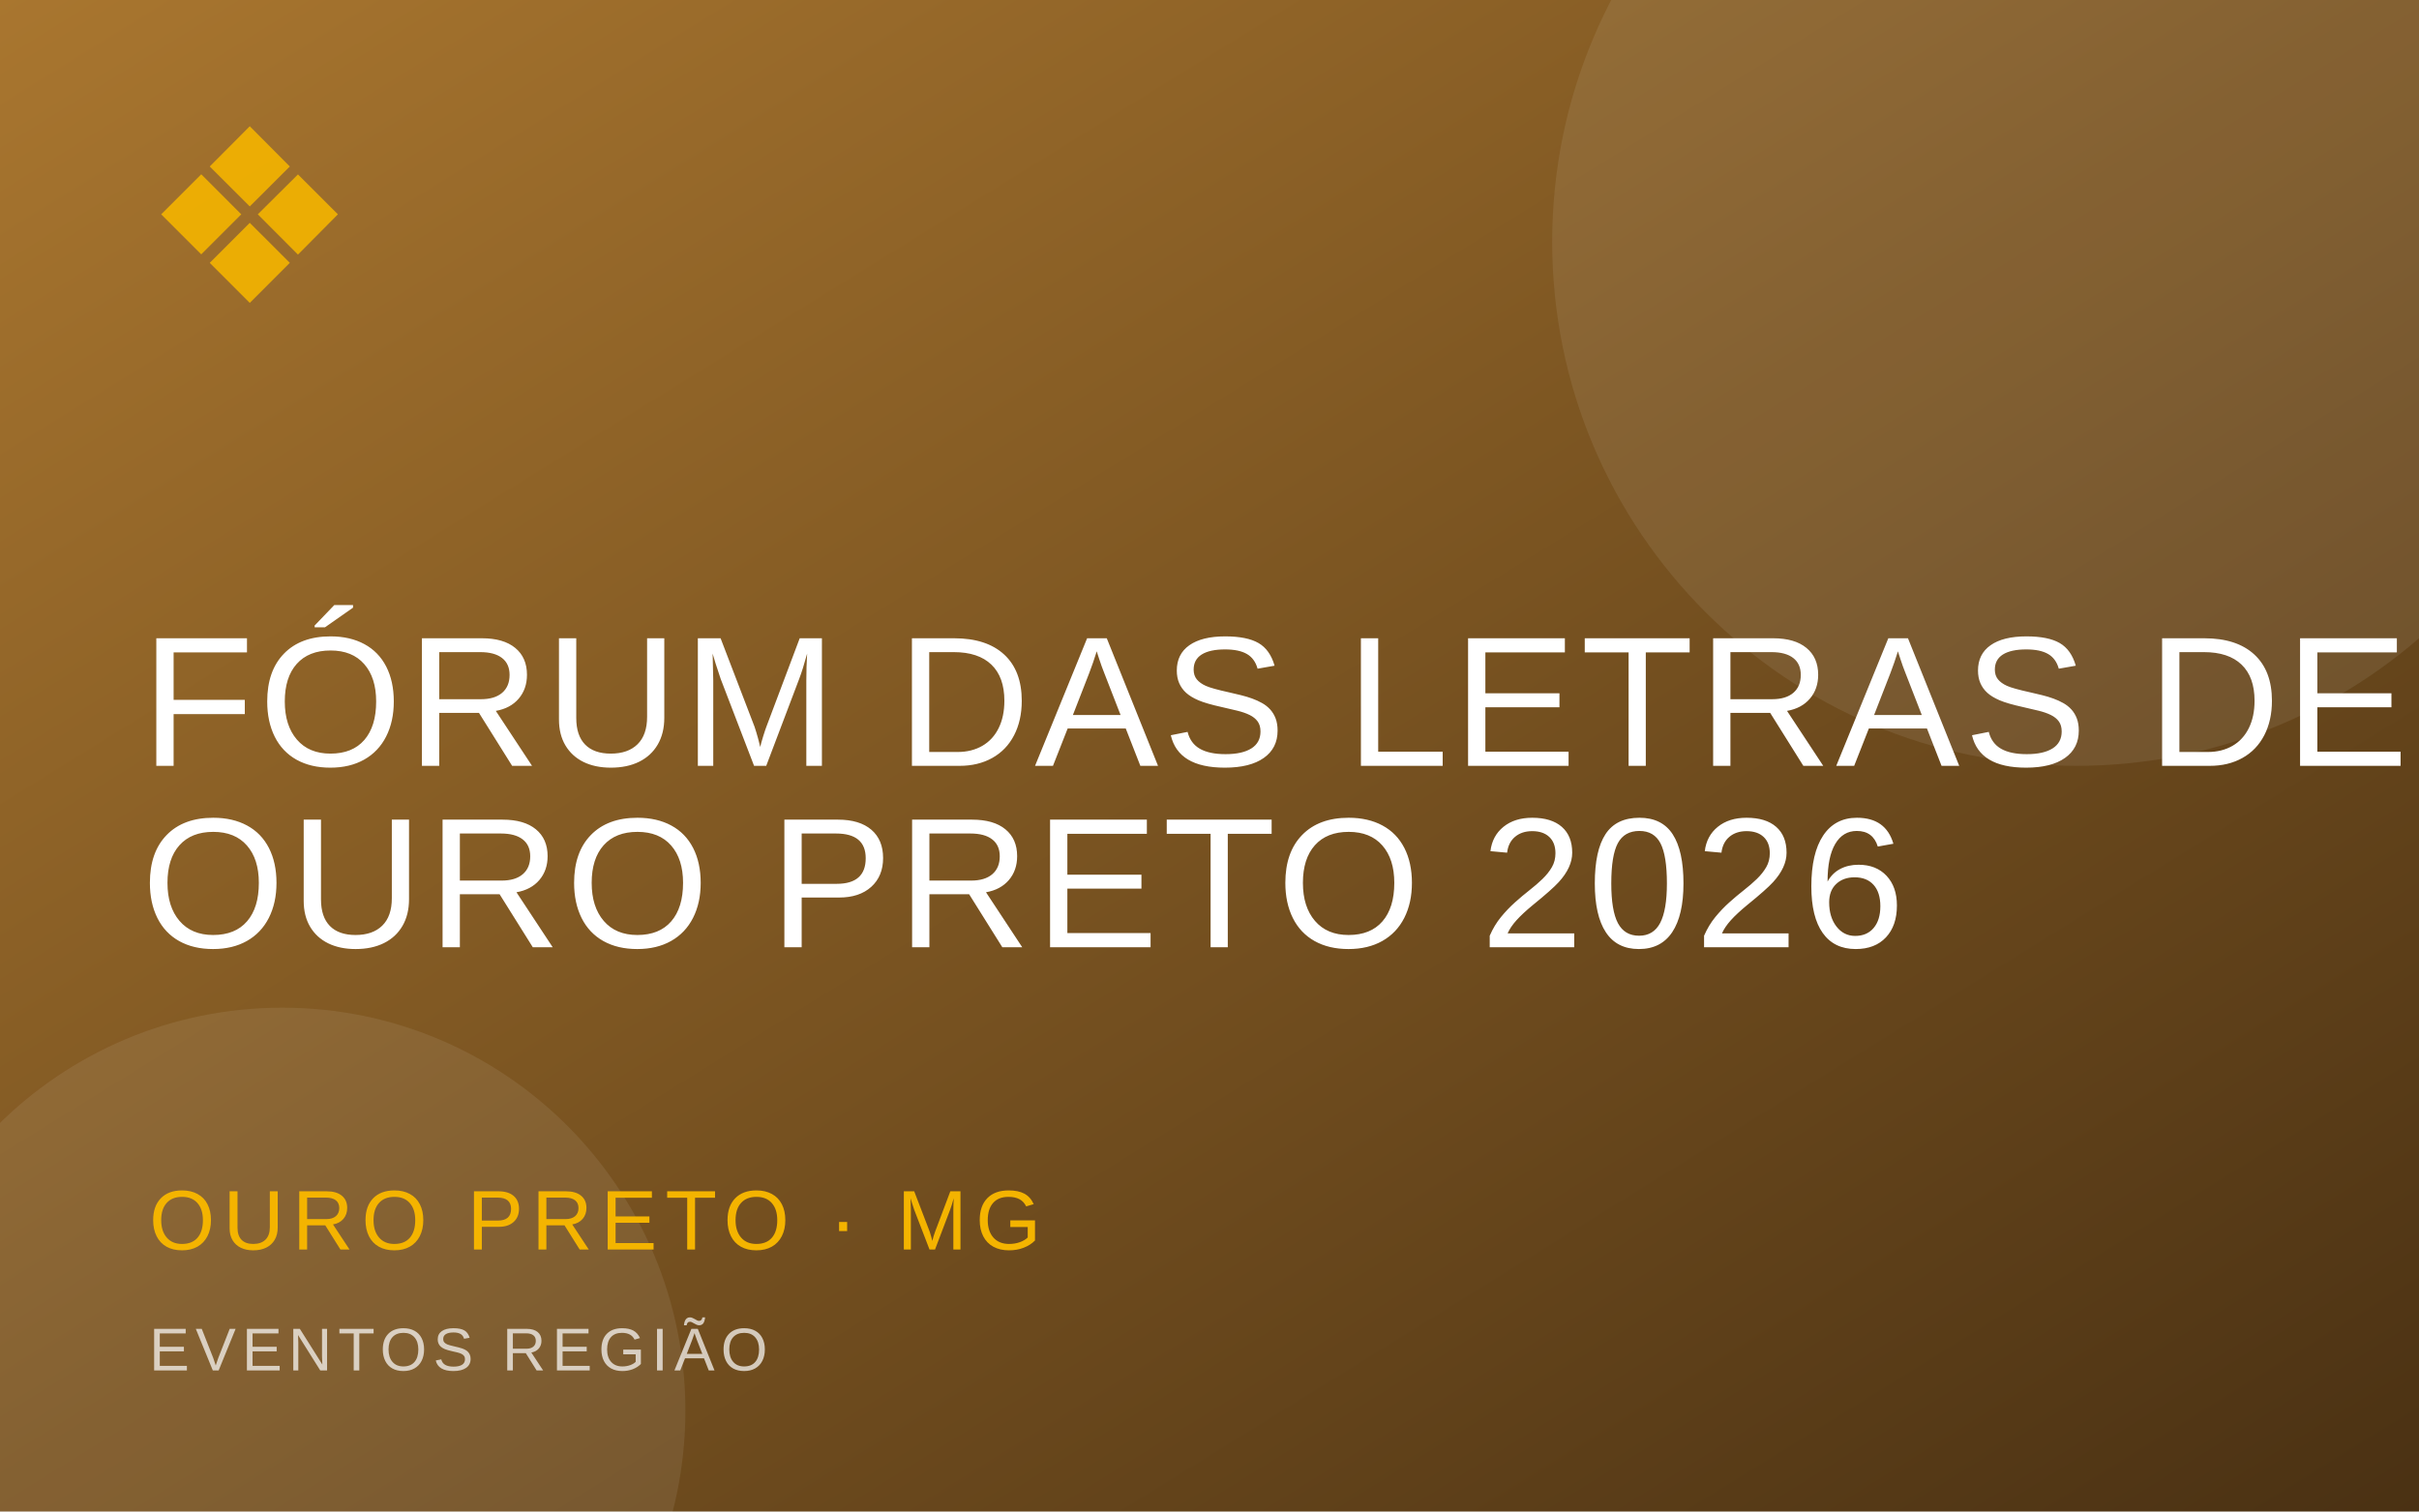
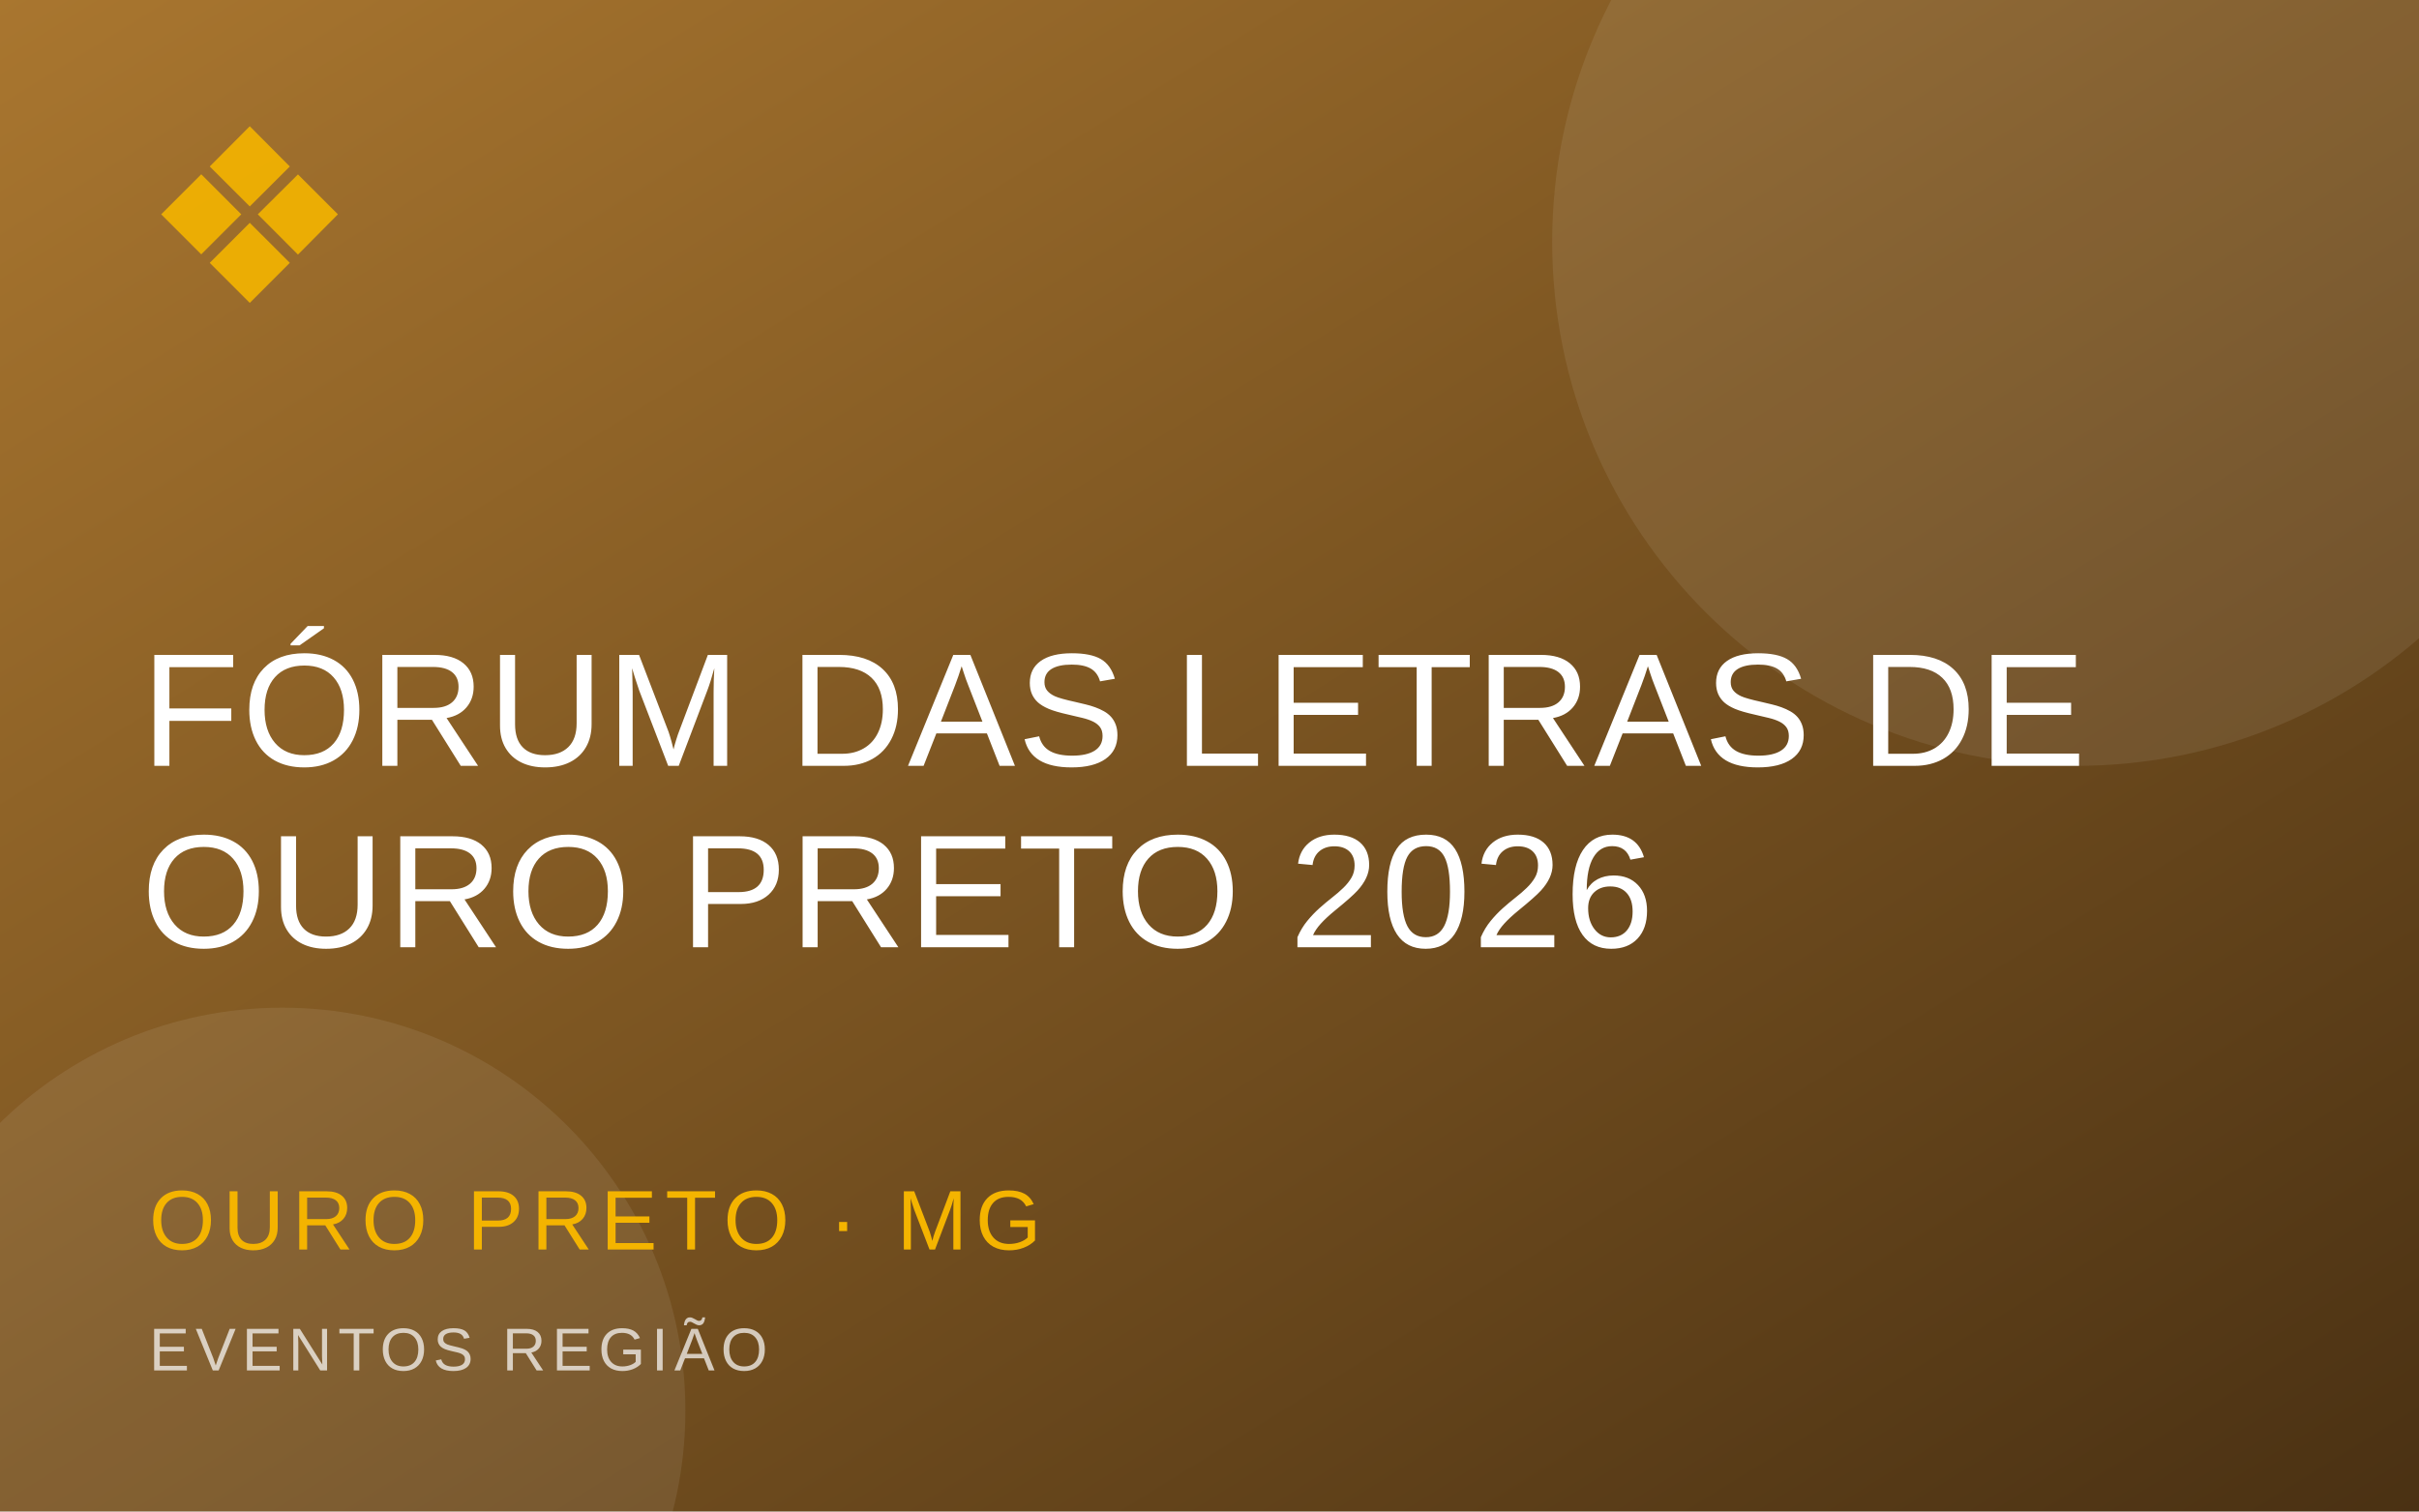
<svg xmlns="http://www.w3.org/2000/svg" width="1200" height="750" viewBox="0 0 1200 750" font-family="Bebas Neue, Arial, sans-serif">
  <defs>
    <linearGradient id="g" x1="0" y1="0" x2="1" y2="1">
      <stop offset="0" stop-color="#a9762f" />
      <stop offset="1" stop-color="#4a3113" />
    </linearGradient>
  </defs>
  <rect width="1200" height="750" fill="url(#g)" />
  <g fill="#ffffff" opacity="0.08">
    <circle cx="1030" cy="120" r="260" />
    <circle cx="140" cy="700" r="200" />
  </g>
  <text x="70" y="150" fill="#f4b400" font-size="120" opacity="0.9">❖</text>
-   <text x="70" y="380" fill="#ffffff" font-size="92" letter-spacing="2">FÓRUM DAS LETRAS DE</text>
-   <text x="70" y="470" fill="#ffffff" font-size="92" letter-spacing="2">OURO PRETO 2026</text>
+   <text x="70" y="380" fill="#ffffff" font-size="80" letter-spacing="1">FÓRUM DAS LETRAS DE</text>
+   <text x="70" y="470" fill="#ffffff" font-size="80" letter-spacing="1">OURO PRETO 2026</text>
  <text x="74" y="620" fill="#f4b400" font-size="42" letter-spacing="4">OURO PRETO · MG</text>
  <text x="74" y="680" fill="#ffffff" opacity="0.7" font-size="30" letter-spacing="3">EVENTOS REGIÃO</text>
</svg>
